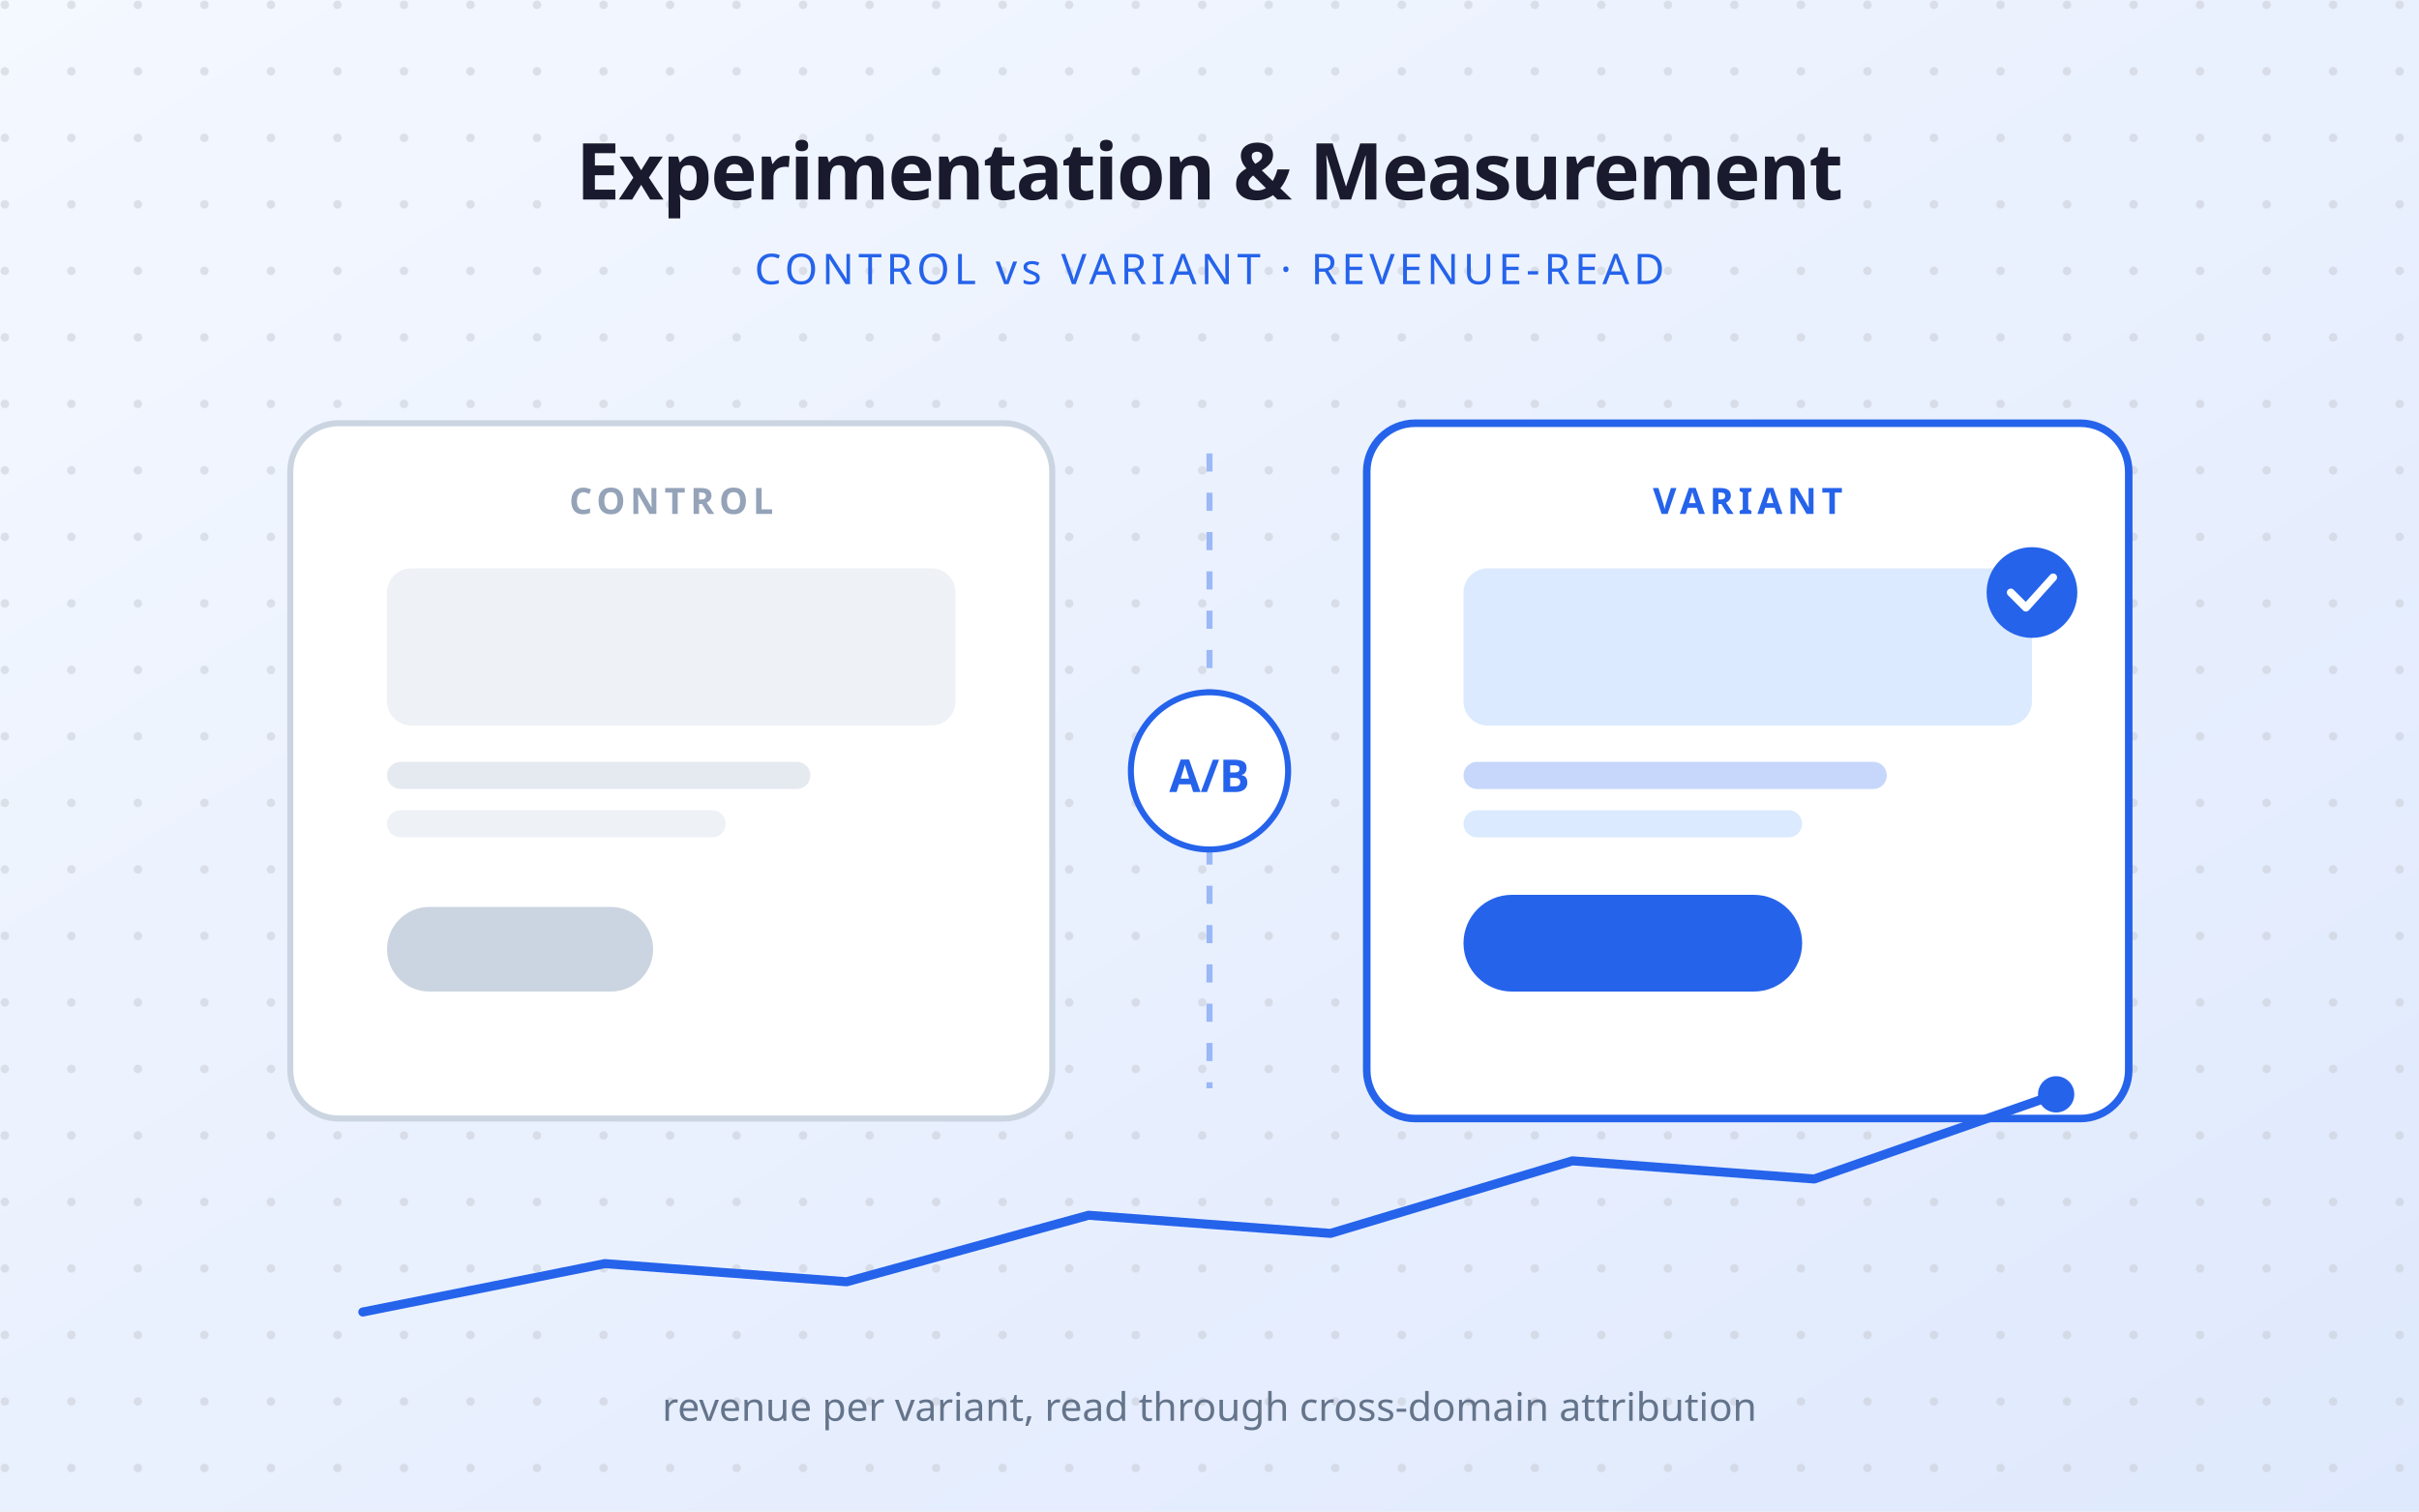
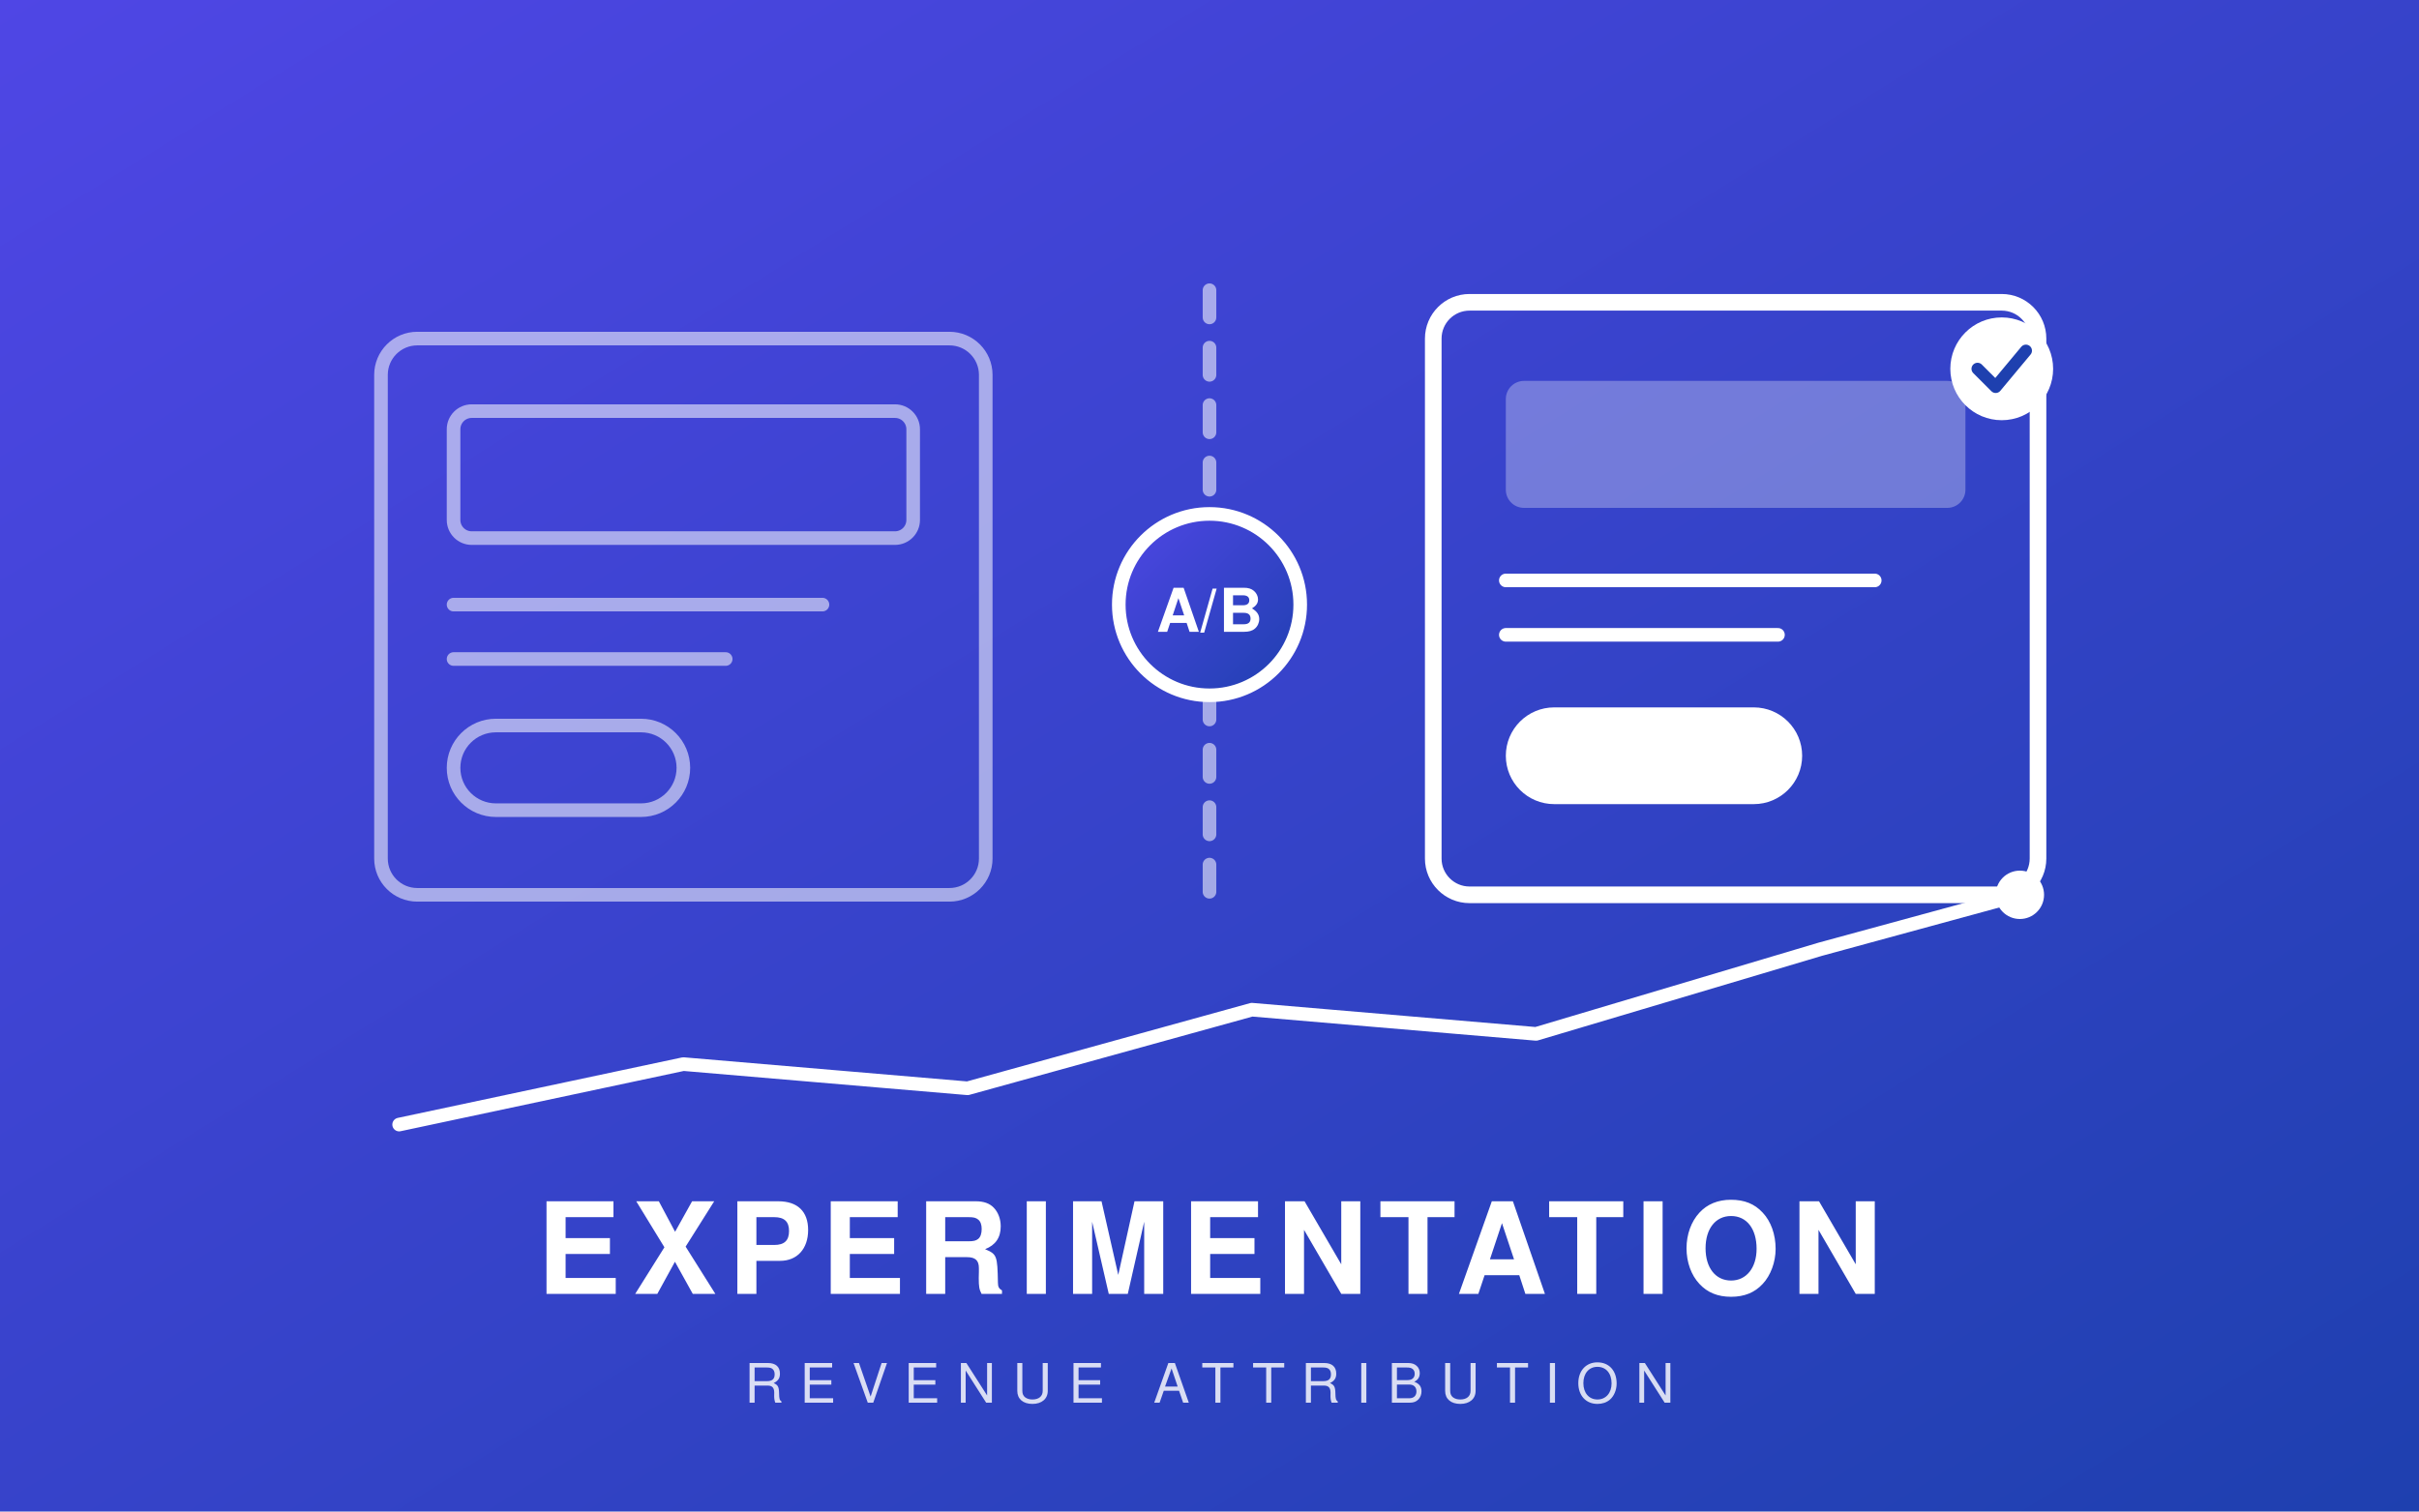
- <svg xmlns="http://www.w3.org/2000/svg" viewBox="0 0 800 500" width="800" height="500" role="img" aria-label="Experimentation and measurement">
+ <svg xmlns="http://www.w3.org/2000/svg" viewBox="0 0 800 500" width="800" height="500" role="img" aria-label="Experimentation and revenue attribution">
  <defs>
    <linearGradient id="eg" x1="0" y1="0" x2="1" y2="1">
-       <stop offset="0" stop-color="#f4f8ff" />
-       <stop offset="1" stop-color="#dfe9fd" />
+       <stop offset="0" stop-color="#4f46e5" />
+       <stop offset="1" stop-color="#1e40af" />
    </linearGradient>
-     <pattern id="edot" width="22" height="22" patternUnits="userSpaceOnUse">
-       <circle cx="1.6" cy="1.6" r="1.4" fill="#c5c9d1" opacity=".5" />
-     </pattern>
  </defs>
  <rect width="800" height="500" fill="url(#eg)" />
-   <rect width="800" height="500" fill="url(#edot)" />
-   <text x="400" y="66" font-family="DM Sans,Segoe UI,sans-serif" font-size="26" font-weight="700" fill="#1a1a2e" text-anchor="middle" letter-spacing="-0.5">Experimentation &amp; Measurement</text>
-   <text x="400" y="94" font-family="DM Sans,Segoe UI,sans-serif" font-size="14" fill="#2563eb" text-anchor="middle" letter-spacing="1.4">CONTROL vs VARIANT · REVENUE-READ</text>
-   <rect x="96" y="140" width="252" height="230" rx="16" fill="#fff" stroke="#cbd5e1" stroke-width="2" />
-   <text x="222" y="170" font-family="DM Sans,Segoe UI,sans-serif" font-size="12" font-weight="700" fill="#94a3b8" text-anchor="middle" letter-spacing="1.6">CONTROL</text>
-   <rect x="128" y="188" width="188" height="52" rx="8" fill="#eef1f6" />
-   <rect x="128" y="252" width="140" height="9" rx="4.5" fill="#e5e9f0" />
-   <rect x="128" y="268" width="112" height="9" rx="4.5" fill="#eef1f6" />
-   <rect x="128" y="300" width="88" height="28" rx="14" fill="#cbd5e1" />
-   <rect x="452" y="140" width="252" height="230" rx="16" fill="#fff" stroke="#2563eb" stroke-width="2.5" />
-   <text x="578" y="170" font-family="DM Sans,Segoe UI,sans-serif" font-size="12" font-weight="700" fill="#2563eb" text-anchor="middle" letter-spacing="1.6">VARIANT</text>
-   <rect x="484" y="188" width="188" height="52" rx="8" fill="#dbeafe" />
-   <rect x="484" y="252" width="140" height="9" rx="4.5" fill="#c7d7fb" />
-   <rect x="484" y="268" width="112" height="9" rx="4.5" fill="#dbeafe" />
-   <rect x="484" y="296" width="112" height="32" rx="16" fill="#2563eb" />
-   <circle cx="672" cy="196" r="15" fill="#2563eb" />
-   <path d="M665 196 l5 5 l9 -10" stroke="#fff" stroke-width="2.6" fill="none" stroke-linecap="round" stroke-linejoin="round" />
-   <path d="M400 150 V360" stroke="#2563eb" stroke-width="2" stroke-dasharray="6 7" opacity=".4" />
-   <circle cx="400" cy="255" r="26" fill="#fff" stroke="#2563eb" stroke-width="2" />
-   <text x="400" y="262" font-family="DM Sans,Segoe UI,sans-serif" font-size="15" font-weight="700" fill="#2563eb" text-anchor="middle">A/B</text>
-   <path d="M120 434 L200 418 L280 424 L360 402 L440 408 L520 384 L600 390 L680 362" stroke="#2563eb" stroke-width="3" fill="none" stroke-linecap="round" stroke-linejoin="round" />
-   <circle cx="680" cy="362" r="6" fill="#2563eb" />
-   <text x="400" y="470" font-family="DM Sans,Segoe UI,sans-serif" font-size="13" fill="#64748b" text-anchor="middle">revenue per variant, read through cross-domain attribution</text>
+   <g fill="none" stroke="#fff" stroke-width="4.5" stroke-linecap="round" stroke-linejoin="round">
+     <g opacity=".55">
+       <rect x="126" y="112" width="200" height="184" rx="12" />
+       <rect x="150" y="136" width="152" height="42" rx="6" />
+       <path d="M150 200 H272 M150 218 H240" />
+       <rect x="150" y="240" width="76" height="28" rx="14" />
+     </g>
+     <g>
+       <rect x="474" y="100" width="200" height="196" rx="12" stroke-width="5.5" />
+       <rect x="498" y="126" width="152" height="42" rx="6" fill="#fff" opacity=".3" stroke="none" />
+       <path d="M498 192 H620 M498 210 H588" />
+       <rect x="498" y="234" width="98" height="32" rx="16" fill="#fff" stroke="none" />
+       <circle cx="662" cy="122" r="17" fill="#fff" stroke="none" />
+       <path d="M654 122 l6 6 l10 -12" stroke="#1e40af" stroke-width="4" />
+     </g>
+     <path d="M400 96 V304" stroke-dasharray="9 10" opacity=".55" />
+     <path d="M132 372 L226 352 L320 360 L414 334 L508 342 L602 314 L668 296" />
+     <circle cx="668" cy="296" r="8" fill="#fff" stroke="none" />
+   </g>
+   <circle cx="400" cy="200" r="30" fill="url(#eg)" stroke="#fff" stroke-width="4.5" />
+   <text x="400" y="209" font-family="DM Sans,Segoe UI,Helvetica,sans-serif" font-size="20" font-weight="700" fill="#fff" text-anchor="middle">A/B</text>
+   <text x="400" y="428" font-family="DM Sans,Segoe UI,Helvetica,sans-serif" font-size="42" font-weight="700" fill="#fff" text-anchor="middle" letter-spacing="3.5">EXPERIMENTATION</text>
+   <text x="400" y="464" font-family="DM Sans,Segoe UI,Helvetica,sans-serif" font-size="18" font-weight="500" fill="#fff" text-anchor="middle" letter-spacing="5.5" opacity=".82">REVENUE ATTRIBUTION</text>
</svg>
